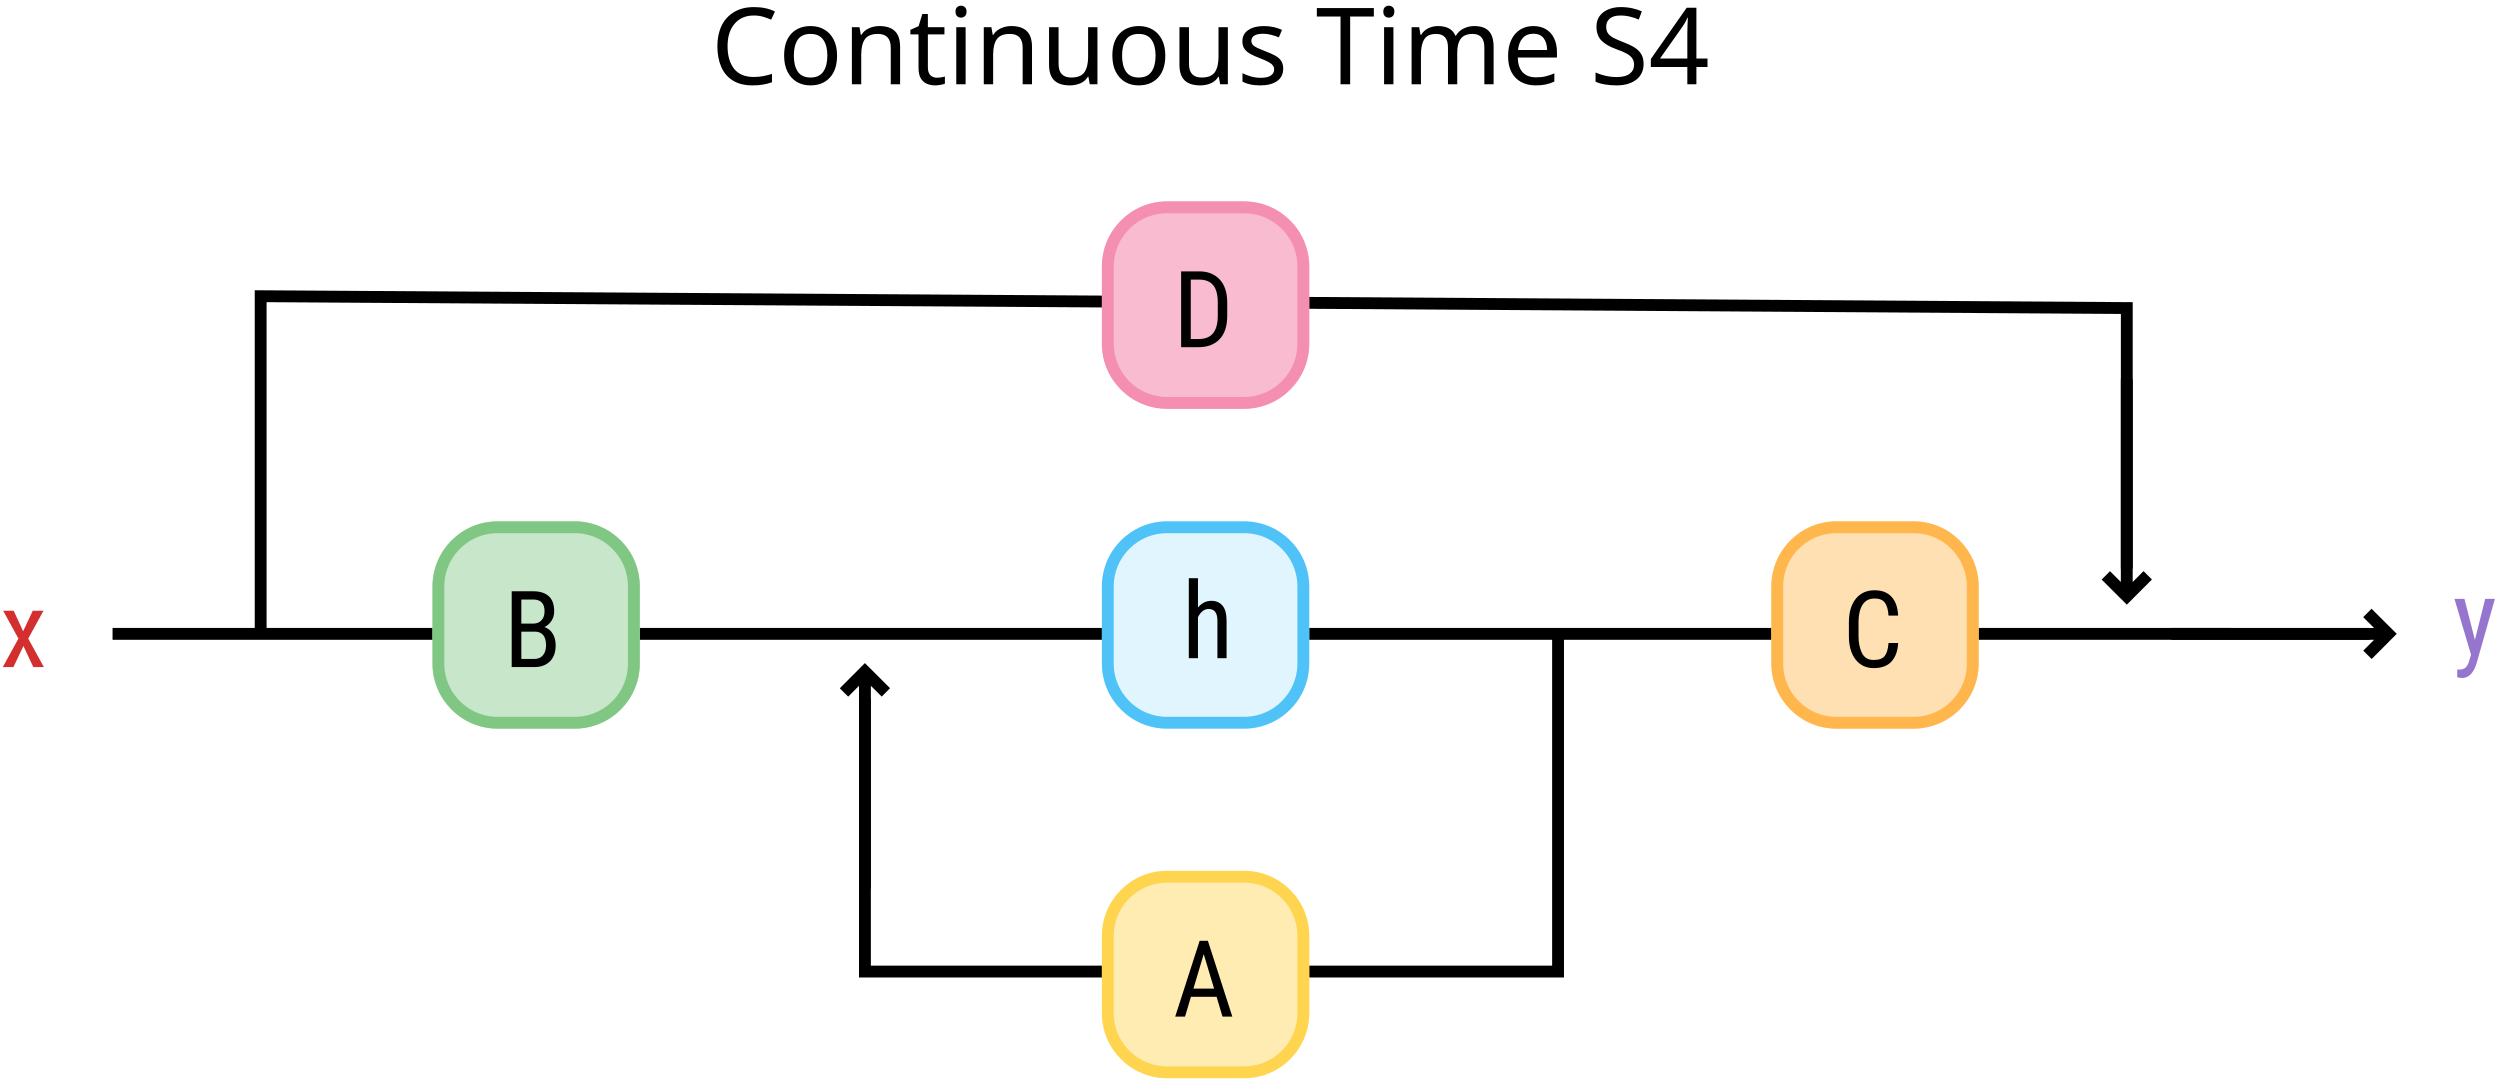
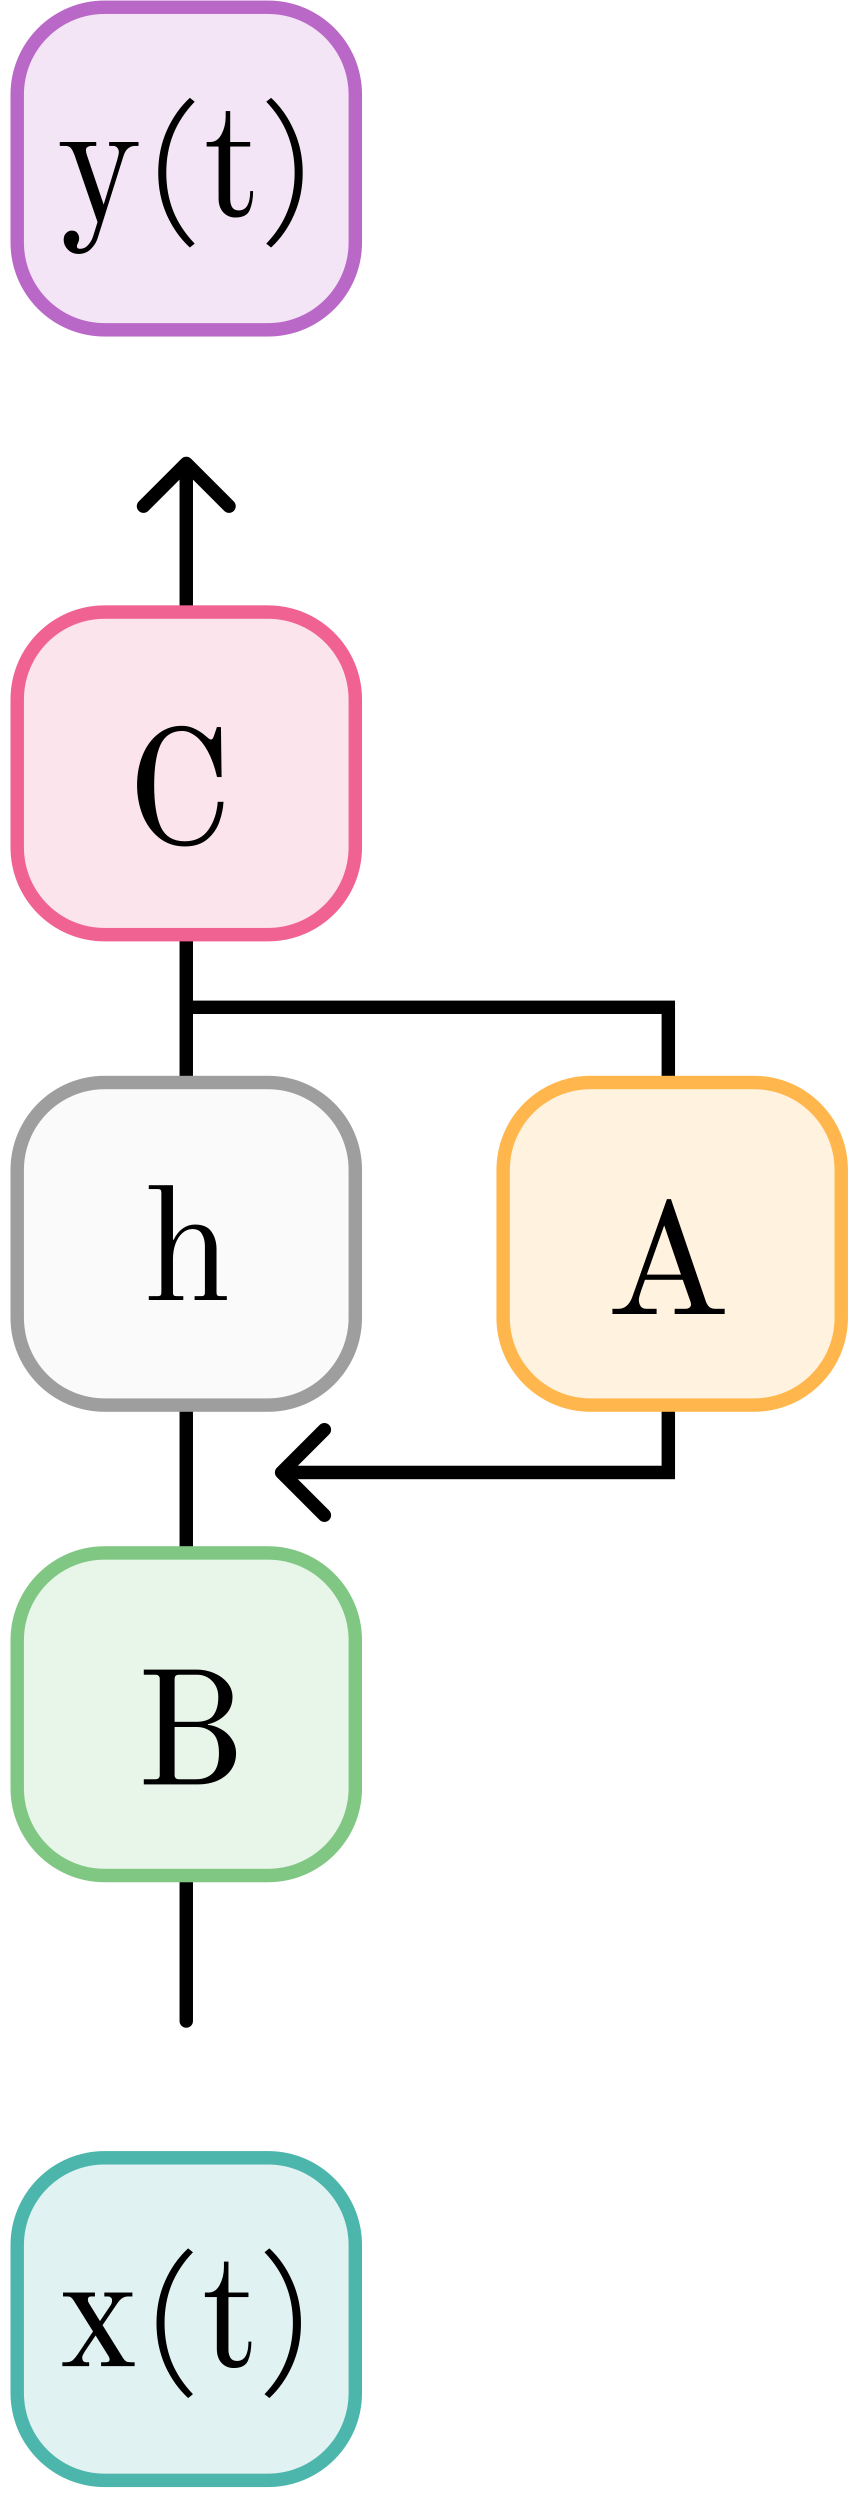
- <svg xmlns="http://www.w3.org/2000/svg" width="422" height="182" id="screenshot-b90eb3de-2ae1-80dc-8006-2e4230dd916b" viewBox="0 0 422 182" fill="none" version="1.1">
-   <style>/* cyrillic-ext */
- @font-face {
-   font-family: 'Roboto Condensed';
-   font-style: normal;
-   font-weight: 400;
-   font-display: block;
-   src: url(https://design.penpot.app/internal/gfonts/font/robotocondensed/v27/ieVo2ZhZI2eCN5jzbjEETS9weq8-_d6T_POl0fRJeyWyosBD5XxxKA.woff2) format('woff2');
-   unicode-range: U+0460-052F, U+1C80-1C8A, U+20B4, U+2DE0-2DFF, U+A640-A69F, U+FE2E-FE2F;
- }
- /* cyrillic */
- @font-face {
-   font-family: 'Roboto Condensed';
-   font-style: normal;
-   font-weight: 400;
-   font-display: block;
-   src: url(https://design.penpot.app/internal/gfonts/font/robotocondensed/v27/ieVo2ZhZI2eCN5jzbjEETS9weq8-_d6T_POl0fRJeyWyosBK5XxxKA.woff2) format('woff2');
-   unicode-range: U+0301, U+0400-045F, U+0490-0491, U+04B0-04B1, U+2116;
- }
- /* greek-ext */
- @font-face {
-   font-family: 'Roboto Condensed';
-   font-style: normal;
-   font-weight: 400;
-   font-display: block;
-   src: url(https://design.penpot.app/internal/gfonts/font/robotocondensed/v27/ieVo2ZhZI2eCN5jzbjEETS9weq8-_d6T_POl0fRJeyWyosBC5XxxKA.woff2) format('woff2');
-   unicode-range: U+1F00-1FFF;
- }
- /* greek */
- @font-face {
-   font-family: 'Roboto Condensed';
-   font-style: normal;
-   font-weight: 400;
-   font-display: block;
-   src: url(https://design.penpot.app/internal/gfonts/font/robotocondensed/v27/ieVo2ZhZI2eCN5jzbjEETS9weq8-_d6T_POl0fRJeyWyosBN5XxxKA.woff2) format('woff2');
-   unicode-range: U+0370-0377, U+037A-037F, U+0384-038A, U+038C, U+038E-03A1, U+03A3-03FF;
- }
- /* vietnamese */
- @font-face {
-   font-family: 'Roboto Condensed';
-   font-style: normal;
-   font-weight: 400;
-   font-display: block;
-   src: url(https://design.penpot.app/internal/gfonts/font/robotocondensed/v27/ieVo2ZhZI2eCN5jzbjEETS9weq8-_d6T_POl0fRJeyWyosBB5XxxKA.woff2) format('woff2');
-   unicode-range: U+0102-0103, U+0110-0111, U+0128-0129, U+0168-0169, U+01A0-01A1, U+01AF-01B0, U+0300-0301, U+0303-0304, U+0308-0309, U+0323, U+0329, U+1EA0-1EF9, U+20AB;
- }
- /* latin-ext */
- @font-face {
-   font-family: 'Roboto Condensed';
-   font-style: normal;
-   font-weight: 400;
-   font-display: block;
-   src: url(https://design.penpot.app/internal/gfonts/font/robotocondensed/v27/ieVo2ZhZI2eCN5jzbjEETS9weq8-_d6T_POl0fRJeyWyosBA5XxxKA.woff2) format('woff2');
-   unicode-range: U+0100-02BA, U+02BD-02C5, U+02C7-02CC, U+02CE-02D7, U+02DD-02FF, U+0304, U+0308, U+0329, U+1D00-1DBF, U+1E00-1E9F, U+1EF2-1EFF, U+2020, U+20A0-20AB, U+20AD-20C0, U+2113, U+2C60-2C7F, U+A720-A7FF;
- }
- /* latin */
- @font-face {
-   font-family: 'Roboto Condensed';
-   font-style: normal;
-   font-weight: 400;
-   font-display: block;
-   src: url(https://design.penpot.app/internal/gfonts/font/robotocondensed/v27/ieVo2ZhZI2eCN5jzbjEETS9weq8-_d6T_POl0fRJeyWyosBO5Xw.woff2) format('woff2');
-   unicode-range: U+0000-00FF, U+0131, U+0152-0153, U+02BB-02BC, U+02C6, U+02DA, U+02DC, U+0304, U+0308, U+0329, U+2000-206F, U+20AC, U+2122, U+2191, U+2193, U+2212, U+2215, U+FEFF, U+FFFD;
- }
- 
- /* cyrillic-ext */
- @font-face {
-   font-family: 'Old Standard TT';
-   font-style: normal;
-   font-weight: 400;
-   font-display: block;
-   src: url(https://design.penpot.app/internal/gfonts/font/oldstandardtt/v20/MwQubh3o1vLImiwAVvYawgcf2eVep1q4dHc.woff2) format('woff2');
-   unicode-range: U+0460-052F, U+1C80-1C8A, U+20B4, U+2DE0-2DFF, U+A640-A69F, U+FE2E-FE2F;
- }
- /* cyrillic */
- @font-face {
-   font-family: 'Old Standard TT';
-   font-style: normal;
-   font-weight: 400;
-   font-display: block;
-   src: url(https://design.penpot.app/internal/gfonts/font/oldstandardtt/v20/MwQubh3o1vLImiwAVvYawgcf2eVerlq4dHc.woff2) format('woff2');
-   unicode-range: U+0301, U+0400-045F, U+0490-0491, U+04B0-04B1, U+2116;
- }
- /* vietnamese */
- @font-face {
-   font-family: 'Old Standard TT';
-   font-style: normal;
-   font-weight: 400;
-   font-display: block;
-   src: url(https://design.penpot.app/internal/gfonts/font/oldstandardtt/v20/MwQubh3o1vLImiwAVvYawgcf2eVepVq4dHc.woff2) format('woff2');
-   unicode-range: U+0102-0103, U+0110-0111, U+0128-0129, U+0168-0169, U+01A0-01A1, U+01AF-01B0, U+0300-0301, U+0303-0304, U+0308-0309, U+0323, U+0329, U+1EA0-1EF9, U+20AB;
- }
- /* latin-ext */
- @font-face {
-   font-family: 'Old Standard TT';
-   font-style: normal;
-   font-weight: 400;
-   font-display: block;
-   src: url(https://design.penpot.app/internal/gfonts/font/oldstandardtt/v20/MwQubh3o1vLImiwAVvYawgcf2eVepFq4dHc.woff2) format('woff2');
-   unicode-range: U+0100-02BA, U+02BD-02C5, U+02C7-02CC, U+02CE-02D7, U+02DD-02FF, U+0304, U+0308, U+0329, U+1D00-1DBF, U+1E00-1E9F, U+1EF2-1EFF, U+2020, U+20A0-20AB, U+20AD-20C0, U+2113, U+2C60-2C7F, U+A720-A7FF;
- }
- /* latin */
- @font-face {
-   font-family: 'Old Standard TT';
-   font-style: normal;
-   font-weight: 400;
-   font-display: block;
-   src: url(https://design.penpot.app/internal/gfonts/font/oldstandardtt/v20/MwQubh3o1vLImiwAVvYawgcf2eVeqlq4.woff2) format('woff2');
-   unicode-range: U+0000-00FF, U+0131, U+0152-0153, U+02BB-02BC, U+02C6, U+02DA, U+02DC, U+0304, U+0308, U+0329, U+2000-206F, U+20AC, U+2122, U+2191, U+2193, U+2212, U+2215, U+FEFF, U+FFFD;
- }
- </style>
-   <g id="shape-b90eb3de-2ae1-80dc-8006-2e4230dd916b" rx="0" ry="0">
-     <g id="shape-b90eb3de-2ae1-80dc-8006-2e41a93d353f">
-       <g transform="matrix(1, 0, 0, 1, 0, 0)" class="text-container" x="120" y="0" width="160" height="22" rx="0" ry="0">
-         <defs>
-           <pattern patternUnits="objectBoundingBox" width="159.523" height="18" id="fill-0-render-2-0">
-             <g>
-               <rect width="159.523" height="18" style="fill: rgb(0, 0, 0); fill-opacity: 1;" />
-             </g>
-           </pattern>
-         </defs>
-         <g class="fills" id="fills-b90eb3de-2ae1-80dc-8006-2e41a93d353f">
-           <text x="120" y="19.5" dominant-baseline="ideographic" textLength="159.523" lengthAdjust="spacingAndGlyphs" style="text-transform: none; font-family: &quot;Old Standard TT&quot;; letter-spacing: normal; font-style: normal; font-weight: 400; white-space: pre; font-size: 18px; text-decoration: none solid rgb(0, 0, 0); direction: ltr; fill: rgb(0, 0, 0); fill-opacity: 1;">Continuous Time S4</text>
-         </g>
-       </g>
-     </g>
-     <g id="shape-b90eb3de-2ae1-80dc-8006-2e41a93d3540" rx="0" ry="0">
-       <g id="shape-b90eb3de-2ae1-80dc-8006-2e41a93d3541" rx="0" ry="0">
-         <g id="shape-b90eb3de-2ae1-80dc-8006-2e41a93d3542">
-           <g class="fills" id="fills-b90eb3de-2ae1-80dc-8006-2e41a93d3542">
-             <path d="M44.000,107.000L44.000,50.000L359.002,52.000L359.002,96.013" />
-           </g>
-           <g id="strokes-76293bc6-ea8f-801e-8006-2f7a61ab98e1-b90eb3de-2ae1-80dc-8006-2e41a93d3542" class="strokes">
-             <g class="stroke-shape">
-               <path d="M44.000,107.000L44.000,50.000L359.002,52.000L359.002,96.013" style="fill: none; stroke-width: 2; stroke: rgb(0, 0, 0); stroke-opacity: 1;" />
-             </g>
-           </g>
-         </g>
-         <g id="shape-b90eb3de-2ae1-80dc-8006-2e41a93d3543">
-           <g class="fills" id="fills-b90eb3de-2ae1-80dc-8006-2e41a93d3543">
-             <path d="M263.000,107.000L263.000,164.000L146.000,164.000L146.000,117.957" />
-           </g>
-           <g id="strokes-76293bc6-ea8f-801e-8006-2f7a61ac3bb7-b90eb3de-2ae1-80dc-8006-2e41a93d3543" class="strokes">
-             <g class="stroke-shape">
-               <path d="M263.000,107.000L263.000,164.000L146.000,164.000L146.000,117.957" style="fill: none; stroke-width: 2; stroke: rgb(0, 0, 0); stroke-opacity: 1;" />
-             </g>
-           </g>
-         </g>
-         <g id="shape-b90eb3de-2ae1-80dc-8006-2e41a93d3544">
-           <g class="fills" id="fills-b90eb3de-2ae1-80dc-8006-2e41a93d3544">
-             <path d="M19.000,107.000C66.000,107.000,400.000,107.000,400.000,107.000" />
-           </g>
-           <g id="strokes-76293bc6-ea8f-801e-8006-2f7a61ac673e-b90eb3de-2ae1-80dc-8006-2e41a93d3544" class="strokes">
-             <g class="stroke-shape">
-               <path d="M19.000,107.000C66.000,107.000,400.000,107.000,400.000,107.000" style="fill: none; stroke-width: 2; stroke: rgb(0, 0, 0); stroke-opacity: 1;" />
-             </g>
-           </g>
-         </g>
-         <g id="shape-b90eb3de-2ae1-80dc-8006-2e41a93d3545">
-           <g class="frame-container-wrapper">
-             <g class="frame-container-blur">
-               <g class="frame-container-shadows">
-                 <g fill="none">
-                   <g class="fills" id="fills-b90eb3de-2ae1-80dc-8006-2e41a93d3545">
-                     <rect rx="0" ry="0" x="347" y="79" width="24" height="24" transform="matrix(0, 1, -1, 0, 450, -268)" class="frame-background" />
-                   </g>
-                   <g class="frame-children">
-                     <g id="shape-b90eb3de-2ae1-80dc-8006-2e41a93d3554" width="24" height="24" rx="0" ry="0" style="fill: rgb(0, 0, 0);">
-                       <g id="shape-b90eb3de-2ae1-80dc-8006-2e41a93d3555" style="display: none;">
-                         <g class="fills" id="fills-b90eb3de-2ae1-80dc-8006-2e41a93d3555">
-                           <rect width="24" height="24" x="347" transform="matrix(0, 1, -1, 0, 450, -268)" style="fill: none;" ry="0" fill="none" rx="0" y="79" />
-                         </g>
-                       </g>
-                       <g id="shape-b90eb3de-2ae1-80dc-8006-2e41a93d3556">
-                         <g class="fills" id="fills-b90eb3de-2ae1-80dc-8006-2e41a93d3556">
-                           <path d="M359.007,102.068L363.243,97.818L361.826,96.406L359.997,98.242L360.000,64.000L358.000,64.000L357.997,98.237L356.169,96.416L354.757,97.832L359.007,102.068ZL359.007,102.068Z" style="fill: rgb(0, 0, 0); fill-opacity: 1;" />
-                         </g>
-                       </g>
-                     </g>
-                   </g>
-                 </g>
-               </g>
-             </g>
-           </g>
-         </g>
-         <g id="shape-b90eb3de-2ae1-80dc-8006-2e41a93d3546">
-           <g class="frame-container-wrapper">
-             <g class="frame-container-blur">
-               <g class="frame-container-shadows">
-                 <g fill="none">
-                   <g class="fills" id="fills-b90eb3de-2ae1-80dc-8006-2e41a93d3546">
-                     <rect rx="0" ry="0" x="134" y="111" width="24" height="24" transform="matrix(0, -1, 1, 0, 23, 269)" class="frame-background" />
-                   </g>
-                   <g class="frame-children">
-                     <g id="shape-b90eb3de-2ae1-80dc-8006-2e41a93d3557" width="24" height="24" rx="0" ry="0" style="fill: rgb(0, 0, 0);">
-                       <g id="shape-b90eb3de-2ae1-80dc-8006-2e41a93d3558" style="display: none;">
-                         <g class="fills" id="fills-b90eb3de-2ae1-80dc-8006-2e41a93d3558">
-                           <rect width="24" height="24" x="134" transform="matrix(0, -1, 1, 0, 23, 269)" style="fill: none;" ry="0" fill="none" rx="0" y="111" />
-                         </g>
-                       </g>
-                       <g id="shape-b90eb3de-2ae1-80dc-8006-2e41a93d3559">
-                         <g class="fills" id="fills-b90eb3de-2ae1-80dc-8006-2e41a93d3559">
-                           <path d="M145.993,111.932L141.757,116.182L143.174,117.594L145.003,115.758L145.000,150.000L147.000,150.000L147.003,115.763L148.831,117.584L150.243,116.168L145.993,111.932ZL145.993,111.932Z" style="fill: rgb(0, 0, 0); fill-opacity: 1;" />
-                         </g>
-                       </g>
-                     </g>
-                   </g>
-                 </g>
-               </g>
-             </g>
-           </g>
-         </g>
-         <g id="shape-b90eb3de-2ae1-80dc-8006-2e41a93d3547">
-           <g class="frame-container-wrapper">
-             <g class="frame-container-blur">
-               <g class="frame-container-shadows">
-                 <g fill="none">
-                   <g class="fills" id="fills-b90eb3de-2ae1-80dc-8006-2e41a93d3547">
-                     <rect rx="0" ry="0" x="381.5" y="95" width="24" height="24" transform="matrix(1, 0, 0, 1, 0, 0)" class="frame-background" />
-                   </g>
-                   <g class="frame-children">
-                     <g id="shape-b90eb3de-2ae1-80dc-8006-2e41a93d355a" width="24" height="24" rx="0" ry="0" style="fill: rgb(0, 0, 0);">
-                       <g id="shape-b90eb3de-2ae1-80dc-8006-2e41a93d355b" style="display: none;">
-                         <g class="fills" id="fills-b90eb3de-2ae1-80dc-8006-2e41a93d355b">
-                           <rect width="24" height="24" x="381.5" transform="matrix(1, 0, 0, 1, 0, 0)" style="fill: none;" ry="0" fill="none" rx="0" y="95" />
-                         </g>
-                       </g>
-                       <g id="shape-b90eb3de-2ae1-80dc-8006-2e41a93d355c">
-                         <g class="fills" id="fills-b90eb3de-2ae1-80dc-8006-2e41a93d355c">
-                           <path d="M404.568,106.993L400.318,102.757L398.906,104.174L400.742,106.003L366.500,106.000L366.500,108.000L400.737,108.003L398.916,109.831L400.332,111.243L404.568,106.993ZL404.568,106.993Z" style="fill: rgb(0, 0, 0); fill-opacity: 1;" />
-                         </g>
-                       </g>
-                     </g>
-                   </g>
-                 </g>
-               </g>
-             </g>
-           </g>
-         </g>
-         <g id="shape-b90eb3de-2ae1-80dc-8006-2e41a93d3548">
-           <g class="frame-container-wrapper">
-             <g class="frame-container-blur">
-               <g class="frame-container-shadows">
-                 <g fill="none">
-                   <g class="fills" id="fills-b90eb3de-2ae1-80dc-8006-2e41a93d3548">
-                     <rect rx="0" ry="0" x="73" y="88" width="35" height="35" transform="matrix(1, 0, 0, 1, 0, 0)" class="frame-background" />
-                   </g>
-                   <g class="frame-children">
-                     <g id="shape-b90eb3de-2ae1-80dc-8006-2e41a93d355d">
-                       <g class="fills" id="fills-b90eb3de-2ae1-80dc-8006-2e41a93d355d">
-                         <rect rx="11" ry="11" x="73" y="88" transform="matrix(1, 0, 0, 1, 0, 0)" width="35" height="35" style="fill: rgb(200, 230, 201); fill-opacity: 1;" />
-                       </g>
-                       <g id="strokes-76293bc6-ea8f-801e-8006-2f7a61b03c6c-b90eb3de-2ae1-80dc-8006-2e41a93d355d" class="strokes">
-                         <g class="inner-stroke-shape" transform="matrix(1, 0, 0, 1, 0, 0)">
-                           <defs>
-                             <clipPath id="inner-stroke-render-21-b90eb3de-2ae1-80dc-8006-2e41a93d355d-0">
-                               <use href="#stroke-shape-render-21-b90eb3de-2ae1-80dc-8006-2e41a93d355d-0" />
-                             </clipPath>
-                             <rect rx="11" ry="11" x="73" y="88" width="35" height="35" id="stroke-shape-render-21-b90eb3de-2ae1-80dc-8006-2e41a93d355d-0" style="fill: none; stroke-width: 4; stroke: rgb(129, 199, 132); stroke-opacity: 1;" />
-                           </defs>
-                           <use href="#stroke-shape-render-21-b90eb3de-2ae1-80dc-8006-2e41a93d355d-0" clip-path="url('#inner-stroke-render-21-b90eb3de-2ae1-80dc-8006-2e41a93d355d-0')" />
-                         </g>
-                       </g>
-                     </g>
-                   </g>
-                 </g>
-               </g>
-             </g>
-           </g>
-         </g>
-         <g id="shape-b90eb3de-2ae1-80dc-8006-2e41a93d3549">
-           <g class="frame-container-wrapper">
-             <g class="frame-container-blur">
-               <g class="frame-container-shadows">
-                 <g fill="none">
-                   <g class="fills" id="fills-b90eb3de-2ae1-80dc-8006-2e41a93d3549">
-                     <rect rx="0" ry="0" x="186" y="88" width="35" height="35" transform="matrix(1, 0, 0, 1, 0, 0)" class="frame-background" />
-                   </g>
-                   <g class="frame-children">
-                     <g id="shape-b90eb3de-2ae1-80dc-8006-2e41a93d355e">
-                       <g class="fills" id="fills-b90eb3de-2ae1-80dc-8006-2e41a93d355e">
-                         <rect rx="11" ry="11" x="186" y="88" transform="matrix(1, 0, 0, 1, 0, 0)" width="35" height="35" style="fill: rgb(225, 245, 254); fill-opacity: 1;" />
-                       </g>
-                       <g id="strokes-76293bc6-ea8f-801e-8006-2f7a61b0b478-b90eb3de-2ae1-80dc-8006-2e41a93d355e" class="strokes">
-                         <g class="inner-stroke-shape" transform="matrix(1, 0, 0, 1, 0, 0)">
-                           <defs>
-                             <clipPath id="inner-stroke-render-23-b90eb3de-2ae1-80dc-8006-2e41a93d355e-0">
-                               <use href="#stroke-shape-render-23-b90eb3de-2ae1-80dc-8006-2e41a93d355e-0" />
-                             </clipPath>
-                             <rect rx="11" ry="11" x="186" y="88" width="35" height="35" id="stroke-shape-render-23-b90eb3de-2ae1-80dc-8006-2e41a93d355e-0" style="fill: none; stroke-width: 4; stroke: rgb(79, 195, 247); stroke-opacity: 1;" />
-                           </defs>
-                           <use href="#stroke-shape-render-23-b90eb3de-2ae1-80dc-8006-2e41a93d355e-0" clip-path="url('#inner-stroke-render-23-b90eb3de-2ae1-80dc-8006-2e41a93d355e-0')" />
-                         </g>
-                       </g>
-                     </g>
-                   </g>
-                 </g>
-               </g>
-             </g>
-           </g>
-         </g>
-         <g id="shape-b90eb3de-2ae1-80dc-8006-2e41a93d354a">
-           <g class="frame-container-wrapper">
-             <g class="frame-container-blur">
-               <g class="frame-container-shadows">
-                 <g fill="none">
-                   <g class="fills" id="fills-b90eb3de-2ae1-80dc-8006-2e41a93d354a">
-                     <rect rx="0" ry="0" x="299" y="88" width="35" height="35" transform="matrix(1, 0, 0, 1, 0, 0)" class="frame-background" />
-                   </g>
-                   <g class="frame-children">
-                     <g id="shape-b90eb3de-2ae1-80dc-8006-2e41a93d355f">
-                       <g class="fills" id="fills-b90eb3de-2ae1-80dc-8006-2e41a93d355f">
-                         <rect rx="11" ry="11" x="299" y="88" transform="matrix(1, 0, 0, 1, 0, 0)" width="35" height="35" style="fill: rgb(255, 224, 178); fill-opacity: 1;" />
-                       </g>
-                       <g id="strokes-76293bc6-ea8f-801e-8006-2f7a61b10ee2-b90eb3de-2ae1-80dc-8006-2e41a93d355f" class="strokes">
-                         <g class="inner-stroke-shape" transform="matrix(1, 0, 0, 1, 0, 0)">
-                           <defs>
-                             <clipPath id="inner-stroke-render-25-b90eb3de-2ae1-80dc-8006-2e41a93d355f-0">
-                               <use href="#stroke-shape-render-25-b90eb3de-2ae1-80dc-8006-2e41a93d355f-0" />
-                             </clipPath>
-                             <rect rx="11" ry="11" x="299" y="88" width="35" height="35" id="stroke-shape-render-25-b90eb3de-2ae1-80dc-8006-2e41a93d355f-0" style="fill: none; stroke-width: 4; stroke: rgb(255, 183, 77); stroke-opacity: 1;" />
-                           </defs>
-                           <use href="#stroke-shape-render-25-b90eb3de-2ae1-80dc-8006-2e41a93d355f-0" clip-path="url('#inner-stroke-render-25-b90eb3de-2ae1-80dc-8006-2e41a93d355f-0')" />
-                         </g>
-                       </g>
-                     </g>
-                   </g>
-                 </g>
-               </g>
-             </g>
-           </g>
-         </g>
-         <g id="shape-b90eb3de-2ae1-80dc-8006-2e41a93d354b">
-           <g class="frame-container-wrapper">
-             <g class="frame-container-blur">
-               <g class="frame-container-shadows">
-                 <g fill="none">
-                   <g class="fills" id="fills-b90eb3de-2ae1-80dc-8006-2e41a93d354b">
-                     <rect rx="0" ry="0" x="186" y="147" width="35" height="35" transform="matrix(1, 0, 0, 1, 0, 0)" class="frame-background" />
-                   </g>
-                   <g class="frame-children">
-                     <g id="shape-b90eb3de-2ae1-80dc-8006-2e41a93d3560">
-                       <g class="fills" id="fills-b90eb3de-2ae1-80dc-8006-2e41a93d3560">
-                         <rect rx="11" ry="11" x="186" y="147" transform="matrix(1, 0, 0, 1, 0, 0)" width="35" height="35" style="fill: rgb(255, 236, 179); fill-opacity: 1;" />
-                       </g>
-                       <g id="strokes-76293bc6-ea8f-801e-8006-2f7a61b17872-b90eb3de-2ae1-80dc-8006-2e41a93d3560" class="strokes">
-                         <g class="inner-stroke-shape" transform="matrix(1, 0, 0, 1, 0, 0)">
-                           <defs>
-                             <clipPath id="inner-stroke-render-27-b90eb3de-2ae1-80dc-8006-2e41a93d3560-0">
-                               <use href="#stroke-shape-render-27-b90eb3de-2ae1-80dc-8006-2e41a93d3560-0" />
-                             </clipPath>
-                             <rect rx="11" ry="11" x="186" y="147" width="35" height="35" id="stroke-shape-render-27-b90eb3de-2ae1-80dc-8006-2e41a93d3560-0" style="fill: none; stroke-width: 4; stroke: rgb(255, 213, 79); stroke-opacity: 1;" />
-                           </defs>
-                           <use href="#stroke-shape-render-27-b90eb3de-2ae1-80dc-8006-2e41a93d3560-0" clip-path="url('#inner-stroke-render-27-b90eb3de-2ae1-80dc-8006-2e41a93d3560-0')" />
-                         </g>
-                       </g>
-                     </g>
-                   </g>
-                 </g>
-               </g>
-             </g>
-           </g>
-         </g>
-         <g id="shape-b90eb3de-2ae1-80dc-8006-2e41a93d354c">
-           <g class="frame-container-wrapper">
-             <g class="frame-container-blur">
-               <g class="frame-container-shadows">
-                 <g fill="none">
-                   <g class="fills" id="fills-b90eb3de-2ae1-80dc-8006-2e41a93d354c">
-                     <rect rx="0" ry="0" x="186" y="34" width="35" height="35" transform="matrix(1, 0, 0, 1, 0, 0)" class="frame-background" />
-                   </g>
-                   <g class="frame-children">
-                     <g id="shape-b90eb3de-2ae1-80dc-8006-2e41a93d3561">
-                       <g class="fills" id="fills-b90eb3de-2ae1-80dc-8006-2e41a93d3561">
-                         <rect rx="11" ry="11" x="186" y="34" transform="matrix(1, 0, 0, 1, 0, 0)" width="35" height="35" style="fill: rgb(248, 187, 208); fill-opacity: 1;" />
-                       </g>
-                       <g id="strokes-76293bc6-ea8f-801e-8006-2f7a61b1d645-b90eb3de-2ae1-80dc-8006-2e41a93d3561" class="strokes">
-                         <g class="inner-stroke-shape" transform="matrix(1, 0, 0, 1, 0, 0)">
-                           <defs>
-                             <clipPath id="inner-stroke-render-29-b90eb3de-2ae1-80dc-8006-2e41a93d3561-0">
-                               <use href="#stroke-shape-render-29-b90eb3de-2ae1-80dc-8006-2e41a93d3561-0" />
-                             </clipPath>
-                             <rect rx="11" ry="11" x="186" y="34" width="35" height="35" id="stroke-shape-render-29-b90eb3de-2ae1-80dc-8006-2e41a93d3561-0" style="fill: none; stroke-width: 4; stroke: rgb(244, 143, 177); stroke-opacity: 1;" />
-                           </defs>
-                           <use href="#stroke-shape-render-29-b90eb3de-2ae1-80dc-8006-2e41a93d3561-0" clip-path="url('#inner-stroke-render-29-b90eb3de-2ae1-80dc-8006-2e41a93d3561-0')" />
-                         </g>
-                       </g>
-                     </g>
-                   </g>
-                 </g>
-               </g>
-             </g>
-           </g>
-         </g>
-         <g id="shape-b90eb3de-2ae1-80dc-8006-2e41a93d354d">
-           <g transform="matrix(1, 0, 0, 1, 0, 0)" class="text-container" x="0" y="96" width="8" height="22" rx="0" ry="0">
-             <defs>
-               <pattern patternUnits="objectBoundingBox" width="7.906" height="21" id="fill-0-render-30-0">
-                 <g>
-                   <rect width="7.906" height="21" style="fill: rgb(211, 47, 47); fill-opacity: 1;" />
-                 </g>
-               </pattern>
-             </defs>
-             <g class="fills" id="fills-b90eb3de-2ae1-80dc-8006-2e41a93d354d">
-               <text x="0" y="117" dominant-baseline="ideographic" textLength="7.906" lengthAdjust="spacingAndGlyphs" style="text-transform: none; font-family: &quot;Roboto Condensed&quot;; letter-spacing: normal; font-style: normal; font-weight: 400; white-space: pre; font-size: 18px; text-decoration: none solid rgb(211, 47, 47); direction: ltr; fill: rgb(211, 47, 47); fill-opacity: 1;">x</text>
-             </g>
-           </g>
-         </g>
-         <g id="shape-b90eb3de-2ae1-80dc-8006-2e41a93d354e">
-           <g transform="matrix(1, 0, 0, 1, 0, 0)" class="text-container" x="414" y="94" width="8" height="22" rx="0" ry="0">
-             <defs>
-               <pattern patternUnits="objectBoundingBox" width="7.5" height="21" id="fill-0-render-31-0">
-                 <g>
-                   <rect width="7.5" height="21" style="fill: rgb(149, 117, 205); fill-opacity: 1;" />
-                 </g>
-               </pattern>
-             </defs>
-             <g class="fills" id="fills-b90eb3de-2ae1-80dc-8006-2e41a93d354e">
-               <text x="414" y="115" dominant-baseline="ideographic" textLength="7.5" lengthAdjust="spacingAndGlyphs" style="text-transform: none; font-family: &quot;Roboto Condensed&quot;; letter-spacing: normal; font-style: normal; font-weight: 400; white-space: pre; font-size: 18px; text-decoration: none solid rgb(149, 117, 205); direction: ltr; fill: rgb(149, 117, 205); fill-opacity: 1;">y</text>
-             </g>
-           </g>
-         </g>
-         <g id="shape-b90eb3de-2ae1-80dc-8006-2e41a93d354f">
-           <g transform="matrix(1, 0, 0, 1, 0, 0)" class="text-container" x="85" y="96" width="10" height="22" rx="0" ry="0">
-             <defs>
-               <pattern patternUnits="objectBoundingBox" width="9.828" height="21" id="fill-0-render-32-0">
-                 <g>
-                   <rect width="9.828" height="21" style="fill: rgb(0, 0, 0); fill-opacity: 1;" />
-                 </g>
-               </pattern>
-             </defs>
-             <g class="fills" id="fills-b90eb3de-2ae1-80dc-8006-2e41a93d354f">
-               <text x="85" y="117" dominant-baseline="ideographic" textLength="9.828" lengthAdjust="spacingAndGlyphs" style="text-transform: none; font-family: &quot;Roboto Condensed&quot;; letter-spacing: normal; font-style: normal; font-weight: 400; white-space: pre; font-size: 18px; text-decoration: none solid rgb(0, 0, 0); direction: ltr; fill: rgb(0, 0, 0); fill-opacity: 1;">B</text>
-             </g>
-           </g>
-         </g>
-         <g id="shape-b90eb3de-2ae1-80dc-8006-2e41a93d3550">
-           <g transform="matrix(1, 0, 0, 1, 0, 0)" class="text-container" x="198" y="155" width="11" height="22" rx="0" ry="0">
-             <defs>
-               <pattern patternUnits="objectBoundingBox" width="10.383" height="21" id="fill-0-render-33-0">
-                 <g>
-                   <rect width="10.383" height="21" style="fill: rgb(0, 0, 0); fill-opacity: 1;" />
-                 </g>
-               </pattern>
-             </defs>
-             <g class="fills" id="fills-b90eb3de-2ae1-80dc-8006-2e41a93d3550">
-               <text x="198" y="176" dominant-baseline="ideographic" textLength="10.383" lengthAdjust="spacingAndGlyphs" style="text-transform: none; font-family: &quot;Roboto Condensed&quot;; letter-spacing: normal; font-style: normal; font-weight: 400; white-space: pre; font-size: 18px; text-decoration: none solid rgb(0, 0, 0); direction: ltr; fill: rgb(0, 0, 0); fill-opacity: 1;">A</text>
-             </g>
-           </g>
-         </g>
-         <g id="shape-b90eb3de-2ae1-80dc-8006-2e41a93d3551">
-           <g transform="matrix(1, 0, 0, 1, 0, 0)" class="text-container" x="199.5" y="94.5" width="9" height="22" rx="0" ry="0">
-             <defs>
-               <pattern patternUnits="objectBoundingBox" width="8.695" height="21" id="fill-0-render-34-0">
-                 <g>
-                   <rect width="8.695" height="21" style="fill: rgb(0, 0, 0); fill-opacity: 1;" />
-                 </g>
-               </pattern>
-             </defs>
-             <g class="fills" id="fills-b90eb3de-2ae1-80dc-8006-2e41a93d3551">
-               <text x="199.5" y="115.5" dominant-baseline="ideographic" textLength="8.695" lengthAdjust="spacingAndGlyphs" style="text-transform: none; font-family: &quot;Roboto Condensed&quot;; letter-spacing: normal; font-style: normal; font-weight: 400; white-space: pre; font-size: 18px; text-decoration: none solid rgb(0, 0, 0); direction: ltr; fill: rgb(0, 0, 0); fill-opacity: 1;">h</text>
-             </g>
-           </g>
-         </g>
-         <g id="shape-b90eb3de-2ae1-80dc-8006-2e41a93d3552">
-           <g transform="matrix(1, 0, 0, 1, 0, 0)" class="text-container" x="311" y="96" width="11" height="22" rx="0" ry="0">
-             <defs>
-               <pattern patternUnits="objectBoundingBox" width="10.211" height="21" id="fill-0-render-35-0">
-                 <g>
-                   <rect width="10.211" height="21" style="fill: rgb(0, 0, 0); fill-opacity: 1;" />
-                 </g>
-               </pattern>
-             </defs>
-             <g class="fills" id="fills-b90eb3de-2ae1-80dc-8006-2e41a93d3552">
-               <text x="311" y="117" dominant-baseline="ideographic" textLength="10.211" lengthAdjust="spacingAndGlyphs" style="text-transform: none; font-family: &quot;Roboto Condensed&quot;; letter-spacing: normal; font-style: normal; font-weight: 400; white-space: pre; font-size: 18px; text-decoration: none solid rgb(0, 0, 0); direction: ltr; fill: rgb(0, 0, 0); fill-opacity: 1;">C</text>
-             </g>
-           </g>
-         </g>
-         <g id="shape-b90eb3de-2ae1-80dc-8006-2e41a93d3553">
-           <g transform="matrix(1, 0, 0, 1, 0, 0)" class="text-container" x="198" y="42" width="11" height="22" rx="0" ry="0">
-             <defs>
-               <pattern patternUnits="objectBoundingBox" width="10.281" height="21" id="fill-0-render-36-0">
-                 <g>
-                   <rect width="10.281" height="21" style="fill: rgb(0, 0, 0); fill-opacity: 1;" />
-                 </g>
-               </pattern>
-             </defs>
-             <g class="fills" id="fills-b90eb3de-2ae1-80dc-8006-2e41a93d3553">
-               <text x="198" y="63" dominant-baseline="ideographic" textLength="10.281" lengthAdjust="spacingAndGlyphs" style="text-transform: none; font-family: &quot;Roboto Condensed&quot;; letter-spacing: normal; font-style: normal; font-weight: 400; white-space: pre; font-size: 18px; text-decoration: none solid rgb(0, 0, 0); direction: ltr; fill: rgb(0, 0, 0); fill-opacity: 1;">D</text>
-             </g>
-           </g>
-         </g>
-       </g>
-     </g>
-   </g>
+ <svg xmlns="http://www.w3.org/2000/svg" width="64" height="186" viewBox="0 0 64 186" fill="none">
+   <path d="M49.723 74.943H50.223V74.443H49.723V74.943ZM49.723 109.553V110.053H50.223V109.553H49.723ZM20.598 109.199C20.403 109.395 20.403 109.711 20.598 109.906L23.78 113.088C23.975 113.284 24.292 113.284 24.487 113.088C24.682 112.893 24.682 112.577 24.487 112.381L21.659 109.553L24.487 106.724C24.682 106.529 24.682 106.213 24.487 106.017C24.292 105.822 23.975 105.822 23.78 106.017L20.598 109.199ZM14.196 74.943V75.443H49.723V74.943V74.443H14.196V74.943ZM49.723 74.943H49.223V109.553H49.723H50.223V74.943H49.723ZM49.723 109.553V109.053H20.951V109.553V110.053H49.723V109.553Z" fill="black" />
+   <path d="M13.358 150.366C13.358 150.642 13.582 150.866 13.858 150.866C14.134 150.866 14.358 150.642 14.358 150.366L13.358 150.366ZM14.212 34.125C14.017 33.93 13.7 33.93 13.505 34.125L10.323 37.307C10.127 37.502 10.127 37.819 10.323 38.014C10.518 38.209 10.835 38.209 11.03 38.014L13.858 35.186L16.687 38.014C16.882 38.209 17.198 38.209 17.394 38.014C17.589 37.819 17.589 37.502 17.394 37.307L14.212 34.125ZM13.858 150.366L14.358 150.366L14.358 34.479L13.858 34.479L13.358 34.479L13.358 150.366L13.858 150.366Z" fill="black" />
+   <rect x="1.281" y="45.539" width="25.154" height="24" rx="6.5" fill="#FCE4EC" stroke="#F06292" />
+   <path d="M13.75 62.976C13.006 62.976 12.366 62.76 11.83 62.328C11.294 61.896 10.886 61.332 10.606 60.636C10.334 59.932 10.198 59.192 10.198 58.416C10.198 57.608 10.334 56.868 10.606 56.196C10.878 55.524 11.266 54.992 11.77 54.6C12.274 54.2 12.862 54 13.534 54C13.886 54 14.218 54.08 14.53 54.24C14.842 54.4 15.098 54.572 15.298 54.756C15.49 54.932 15.618 55.02 15.682 55.02C15.746 55.02 15.79 55 15.814 54.96C15.846 54.92 15.878 54.856 15.91 54.768L16.138 54.096H16.438L16.486 57.816H16.15C15.974 57.056 15.746 56.42 15.466 55.908C15.186 55.388 14.878 55.004 14.542 54.756C14.214 54.508 13.886 54.384 13.558 54.384C12.798 54.384 12.258 54.728 11.938 55.416C11.626 56.104 11.47 57.104 11.47 58.416C11.47 59.768 11.634 60.804 11.962 61.524C12.29 62.236 12.886 62.592 13.75 62.592C14.518 62.592 15.102 62.308 15.502 61.74C15.91 61.164 16.142 60.468 16.198 59.652H16.63C16.606 60.124 16.506 60.612 16.33 61.116C16.162 61.62 15.866 62.056 15.442 62.424C15.018 62.792 14.454 62.976 13.75 62.976Z" fill="black" />
+   <rect x="1.281" y="160.539" width="25.154" height="24" rx="6.5" fill="#E0F2F1" stroke="#4DB6AC" />
+   <path d="M4.641 175.751H4.953C5.145 175.751 5.305 175.695 5.433 175.583C5.561 175.463 5.693 175.299 5.829 175.091L6.921 173.459L5.457 171.119C5.393 171.023 5.329 170.955 5.265 170.915C5.209 170.875 5.113 170.855 4.977 170.855H4.689V170.567H7.065V170.855H6.777C6.617 170.855 6.537 170.935 6.537 171.095C6.537 171.183 6.561 171.267 6.609 171.347L7.437 172.691L8.229 171.515C8.301 171.411 8.337 171.283 8.337 171.131C8.337 171.043 8.305 170.975 8.241 170.927C8.185 170.879 8.121 170.855 8.049 170.855H7.761V170.567H9.849V170.855H9.549C9.381 170.855 9.233 170.895 9.105 170.975C8.977 171.055 8.849 171.191 8.721 171.383L7.629 172.991L9.153 175.439C9.225 175.551 9.297 175.631 9.369 175.679C9.441 175.727 9.565 175.751 9.741 175.751H10.017V176.039H7.521V175.751H7.881C7.969 175.751 8.037 175.735 8.085 175.703C8.133 175.663 8.157 175.611 8.157 175.547C8.157 175.507 8.149 175.467 8.133 175.427C8.117 175.379 8.097 175.335 8.073 175.295L7.113 173.759L6.297 174.971C6.177 175.163 6.117 175.303 6.117 175.391C6.117 175.631 6.217 175.751 6.417 175.751H6.633V176.039H4.641V175.751ZM13.995 178.415C13.284 177.759 12.711 176.951 12.28 175.991C11.855 175.023 11.643 173.975 11.643 172.847C11.643 171.719 11.855 170.675 12.28 169.715C12.711 168.747 13.284 167.935 13.995 167.279L14.355 167.567C13.643 168.311 13.111 169.119 12.759 169.991C12.415 170.863 12.243 171.815 12.243 172.847C12.243 173.879 12.415 174.831 12.759 175.703C13.111 176.575 13.643 177.383 14.355 178.127L13.995 178.415ZM17.381 176.183C17.021 176.183 16.721 176.055 16.481 175.799C16.249 175.543 16.133 175.195 16.133 174.755V170.903H15.245V170.567H15.509C15.869 170.567 16.149 170.375 16.349 169.991C16.557 169.599 16.661 169.167 16.661 168.695V168.263H16.997V170.567H18.485V170.903H16.997V174.815C16.997 175.055 17.045 175.255 17.141 175.415C17.237 175.575 17.401 175.655 17.633 175.655C18.201 175.655 18.485 175.175 18.485 174.215H18.701C18.701 174.751 18.621 175.215 18.461 175.607C18.309 175.991 17.949 176.183 17.381 176.183ZM19.68 178.127C20.392 177.383 20.92 176.575 21.264 175.703C21.616 174.831 21.792 173.879 21.792 172.847C21.792 171.815 21.616 170.863 21.264 169.991C20.92 169.119 20.392 168.311 19.68 167.567L20.04 167.279C20.752 167.935 21.32 168.747 21.744 169.715C22.176 170.675 22.392 171.719 22.392 172.847C22.392 173.975 22.176 175.023 21.744 175.991C21.32 176.951 20.752 177.759 20.04 178.415L19.68 178.127Z" fill="black" />
+   <rect x="1.281" y="0.539" width="25.154" height="24" rx="6.5" fill="#F3E5F5" stroke="#BA68C8" />
+   <path d="M5.841 18.895C5.529 18.895 5.273 18.795 5.073 18.595C4.969 18.499 4.885 18.383 4.821 18.247C4.765 18.119 4.737 17.983 4.737 17.839C4.737 17.735 4.753 17.635 4.785 17.539C4.825 17.451 4.873 17.383 4.929 17.335C5.049 17.215 5.185 17.155 5.337 17.155C5.521 17.155 5.657 17.211 5.745 17.323C5.841 17.443 5.889 17.591 5.889 17.767C5.889 17.863 5.857 17.975 5.793 18.103C5.745 18.183 5.721 18.259 5.721 18.331C5.721 18.451 5.801 18.511 5.961 18.511C6.201 18.511 6.401 18.415 6.561 18.223C6.729 18.039 6.853 17.819 6.933 17.563L7.257 16.519L5.553 11.563C5.457 11.307 5.365 11.127 5.277 11.023C5.189 10.911 5.045 10.855 4.845 10.855H4.449V10.567H7.161V10.855H6.777C6.681 10.855 6.593 10.883 6.513 10.939C6.433 10.987 6.393 11.055 6.393 11.143C6.393 11.279 6.417 11.411 6.465 11.539L7.713 15.223L8.709 11.935C8.741 11.839 8.769 11.731 8.793 11.611C8.825 11.491 8.841 11.395 8.841 11.323C8.841 11.187 8.801 11.075 8.721 10.987C8.641 10.899 8.537 10.855 8.409 10.855H8.121V10.567H10.305V10.855H10.029C9.853 10.855 9.689 10.915 9.537 11.035C9.393 11.147 9.281 11.323 9.201 11.563L7.269 17.707C7.181 18.003 7.013 18.275 6.765 18.523C6.517 18.771 6.209 18.895 5.841 18.895ZM14.124 18.415C13.412 17.759 12.84 16.951 12.408 15.991C11.984 15.023 11.772 13.975 11.772 12.847C11.772 11.719 11.984 10.675 12.408 9.715C12.84 8.747 13.412 7.935 14.124 7.279L14.484 7.567C13.772 8.311 13.24 9.119 12.888 9.991C12.544 10.863 12.372 11.815 12.372 12.847C12.372 13.879 12.544 14.831 12.888 15.703C13.24 16.575 13.772 17.383 14.484 18.127L14.124 18.415ZM17.51 16.183C17.15 16.183 16.85 16.055 16.61 15.799C16.378 15.543 16.262 15.195 16.262 14.755V10.903H15.374V10.567H15.638C15.998 10.567 16.278 10.375 16.478 9.991C16.686 9.599 16.79 9.167 16.79 8.695V8.263H17.126V10.567H18.614V10.903H17.126V14.815C17.126 15.055 17.174 15.255 17.27 15.415C17.366 15.575 17.53 15.655 17.762 15.655C18.33 15.655 18.614 15.175 18.614 14.215H18.83C18.83 14.751 18.75 15.215 18.59 15.607C18.438 15.991 18.078 16.183 17.51 16.183ZM19.809 18.127C20.521 17.383 21.049 16.575 21.393 15.703C21.745 14.831 21.921 13.879 21.921 12.847C21.921 11.815 21.745 10.863 21.393 9.991C21.049 9.119 20.521 8.311 19.809 7.567L20.169 7.279C20.881 7.935 21.449 8.747 21.873 9.715C22.305 10.675 22.521 11.719 22.521 12.847C22.521 13.975 22.305 15.023 21.873 15.991C21.449 16.951 20.881 17.759 20.169 18.415L19.809 18.127Z" fill="black" />
+   <rect x="37.435" y="80.539" width="25.154" height="24" rx="6.5" fill="#FFF3E0" stroke="#FFB74D" />
+   <path d="M45.564 97.376H46.008C46.48 97.376 46.824 97.084 47.04 96.5L49.62 89.216H49.92L52.524 96.848C52.604 97.048 52.7 97.188 52.812 97.268C52.924 97.34 53.068 97.376 53.244 97.376H53.916V97.76H50.196V97.376H50.988C51.108 97.376 51.208 97.348 51.288 97.292C51.368 97.228 51.408 97.156 51.408 97.076C51.408 96.972 51.392 96.884 51.36 96.812L50.796 95.216H47.988L47.7 96.02C47.588 96.34 47.532 96.572 47.532 96.716C47.532 96.892 47.576 97.048 47.664 97.184C47.752 97.312 47.904 97.376 48.12 97.376H48.852V97.76H45.564V97.376ZM48.12 94.832H50.664L49.416 91.172L48.12 94.832Z" fill="black" />
+   <rect x="1.281" y="115.539" width="25.154" height="24" rx="6.5" fill="#E8F5E9" stroke="#81C784" />
+   <path d="M10.698 132.376H11.562C11.778 132.376 11.886 132.268 11.886 132.052V124.924C11.886 124.812 11.858 124.732 11.802 124.684C11.754 124.628 11.674 124.6 11.562 124.6H10.698V124.216H14.61C15.082 124.216 15.522 124.304 15.93 124.48C16.346 124.656 16.678 124.9 16.926 125.212C17.174 125.516 17.298 125.864 17.298 126.256C17.298 126.8 17.114 127.248 16.746 127.6C16.378 127.952 15.95 128.18 15.462 128.284V128.332C15.79 128.356 16.114 128.46 16.434 128.644C16.762 128.82 17.03 129.064 17.238 129.376C17.454 129.688 17.562 130.04 17.562 130.432C17.562 130.92 17.434 131.34 17.178 131.692C16.922 132.044 16.578 132.312 16.146 132.496C15.722 132.672 15.254 132.76 14.742 132.76H10.698V132.376ZM14.562 128.104C15.21 128.104 15.65 127.94 15.882 127.612C16.122 127.276 16.242 126.824 16.242 126.256C16.242 125.776 16.09 125.38 15.786 125.068C15.482 124.756 15.106 124.6 14.658 124.6H13.314C13.202 124.6 13.118 124.628 13.062 124.684C13.014 124.732 12.99 124.812 12.99 124.924V128.104H14.562ZM14.61 132.376C15.098 132.376 15.498 132.232 15.81 131.944C16.13 131.648 16.29 131.144 16.29 130.432C16.29 129.72 16.13 129.22 15.81 128.932C15.498 128.636 15.098 128.488 14.61 128.488H12.99V132.052C12.99 132.268 13.098 132.376 13.314 132.376H14.61Z" fill="black" />
+   <rect x="1.281" y="80.539" width="25.154" height="24" rx="6.5" fill="#FAFAFA" stroke="#9E9E9E" />
+   <path d="M11.069 96.434H11.741C11.837 96.434 11.905 96.414 11.945 96.374C11.985 96.334 12.005 96.266 12.005 96.17V88.73C12.005 88.634 11.985 88.566 11.945 88.526C11.905 88.486 11.837 88.466 11.741 88.466H11.069V88.178H12.869V92.234L12.917 92.246C13.101 91.862 13.329 91.578 13.601 91.394C13.873 91.202 14.173 91.106 14.501 91.106C15.085 91.106 15.497 91.286 15.737 91.646C15.985 92.006 16.109 92.438 16.109 92.942V96.17C16.109 96.266 16.129 96.334 16.169 96.374C16.209 96.414 16.277 96.434 16.373 96.434H16.877V96.722H14.477V96.434H14.981C15.077 96.434 15.145 96.414 15.185 96.374C15.225 96.334 15.245 96.266 15.245 96.17V92.714C15.245 92.362 15.173 92.062 15.029 91.814C14.893 91.566 14.657 91.442 14.321 91.442C14.041 91.442 13.789 91.542 13.565 91.742C13.349 91.934 13.177 92.202 13.049 92.546C12.929 92.882 12.869 93.258 12.869 93.674V96.17C12.869 96.266 12.889 96.334 12.929 96.374C12.969 96.414 13.037 96.434 13.133 96.434H13.637V96.722H11.069V96.434Z" fill="black" />
</svg>
